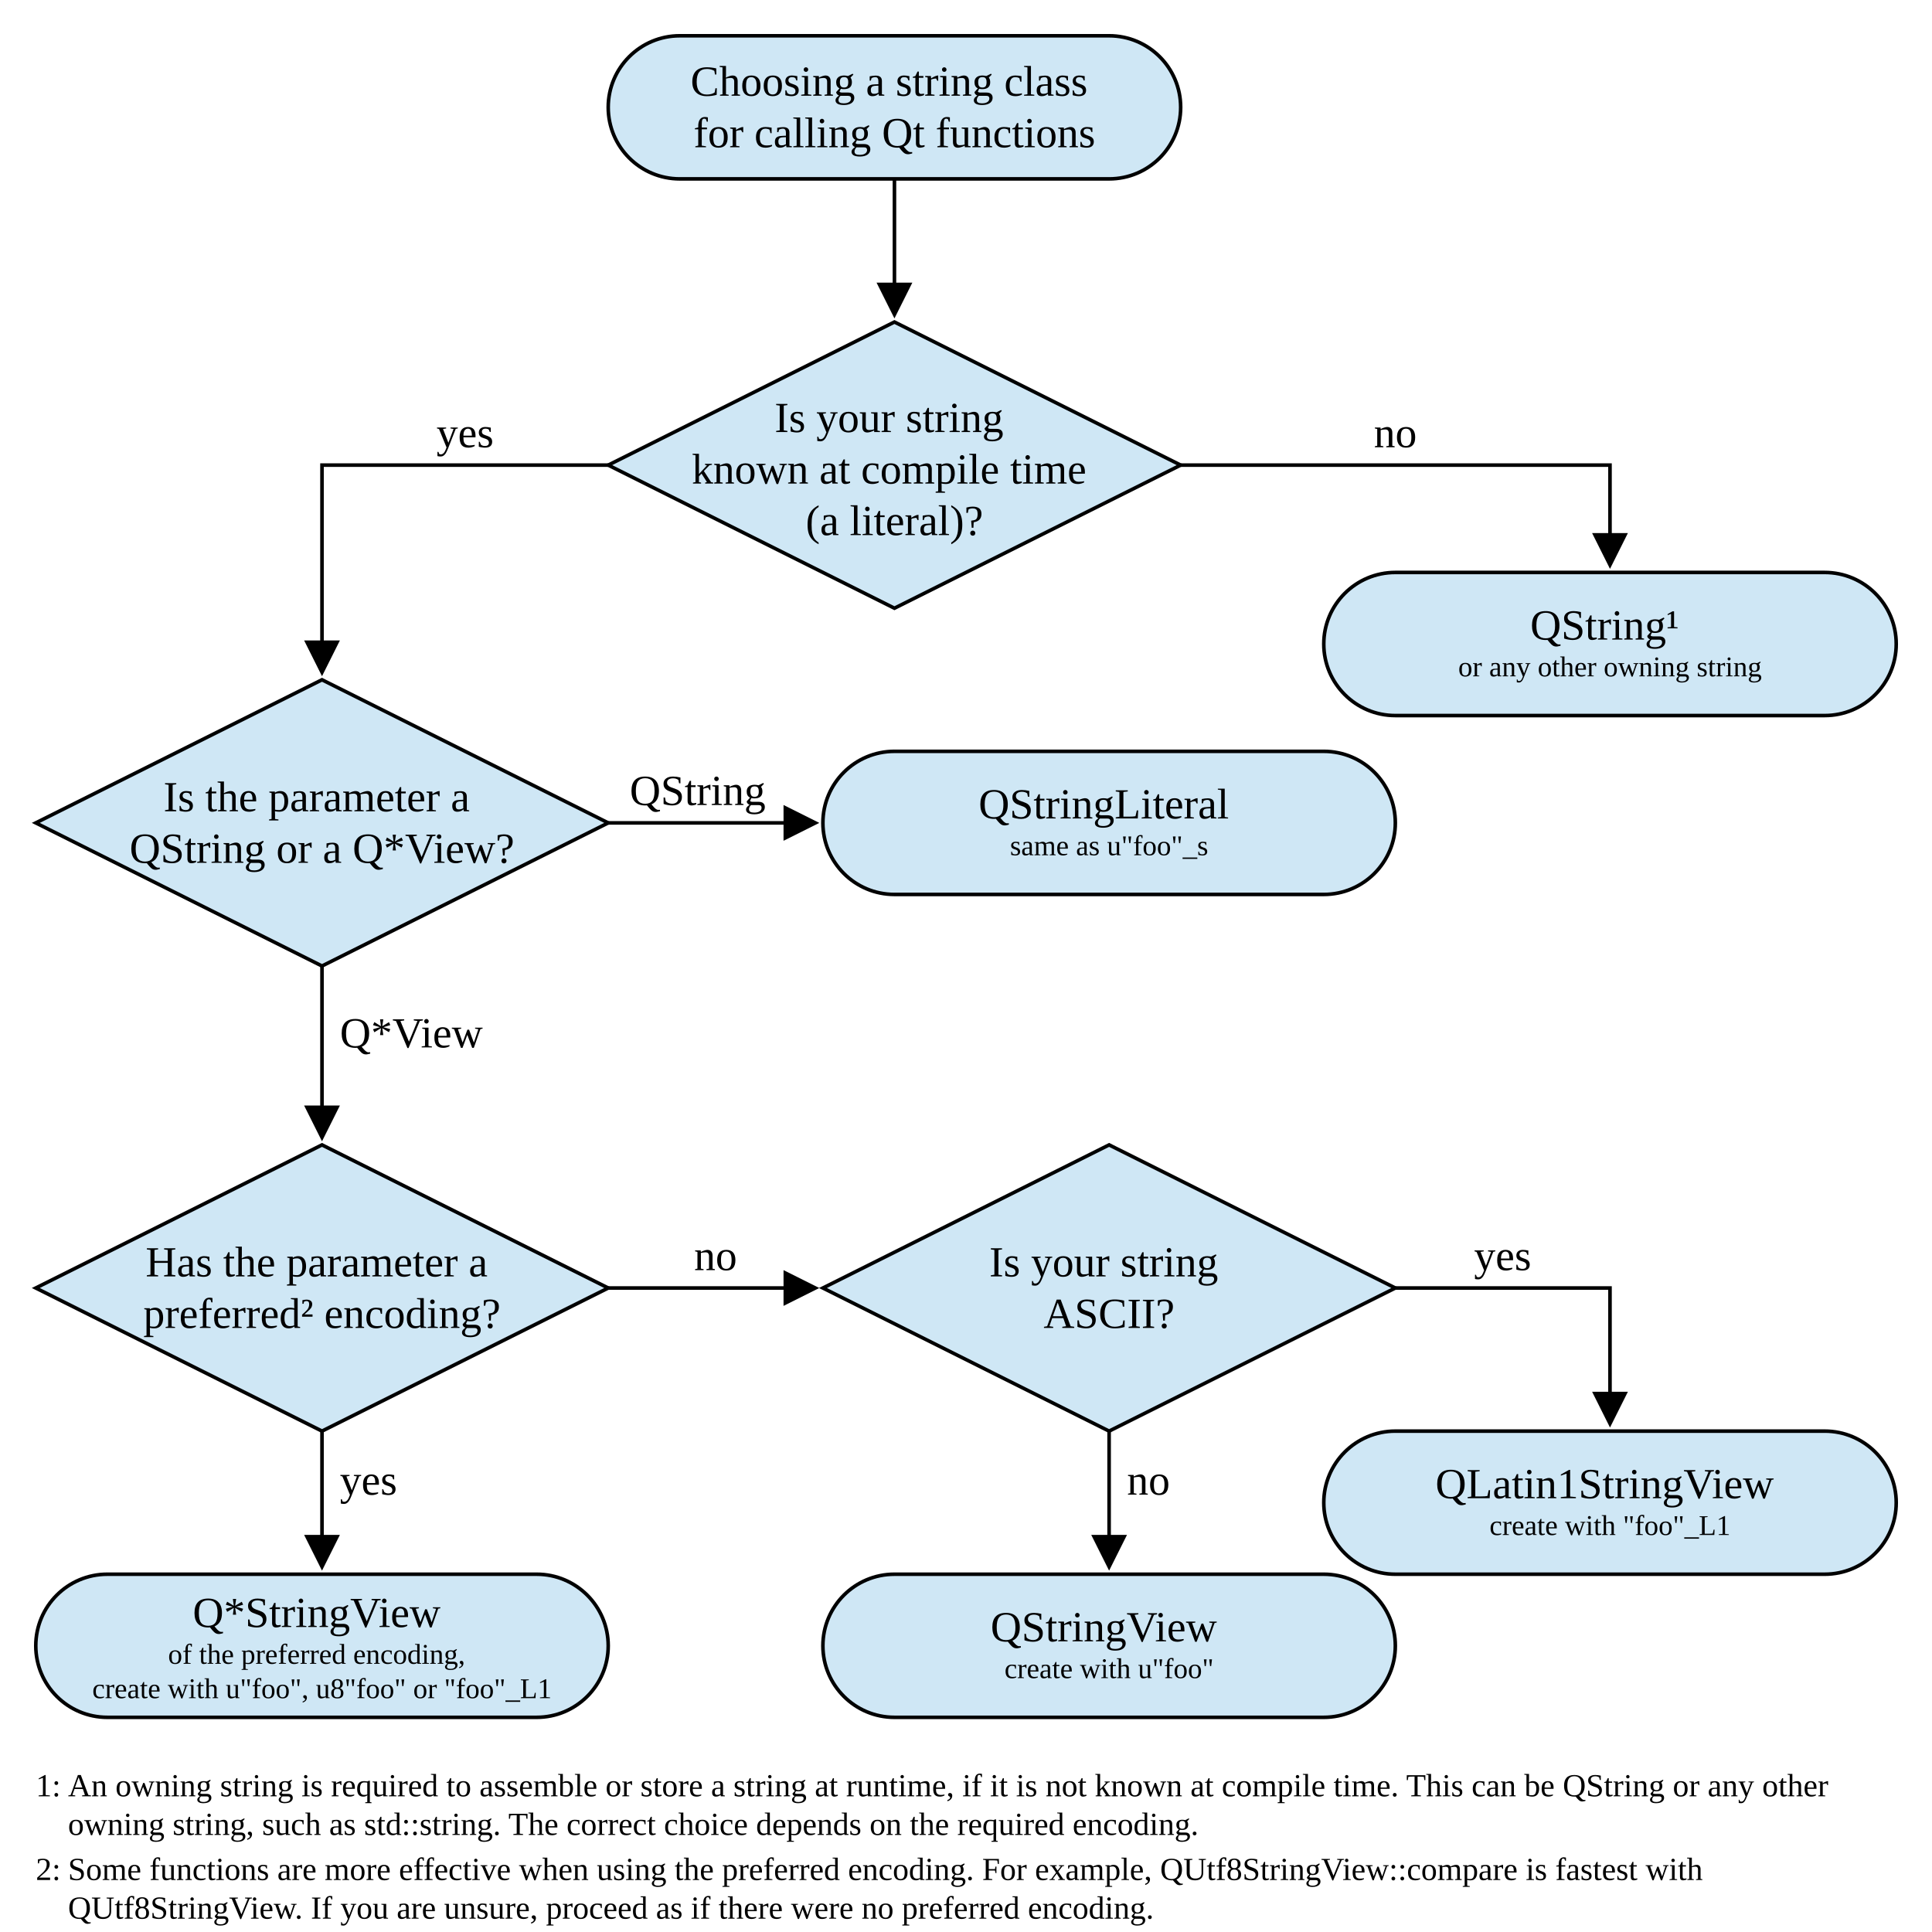
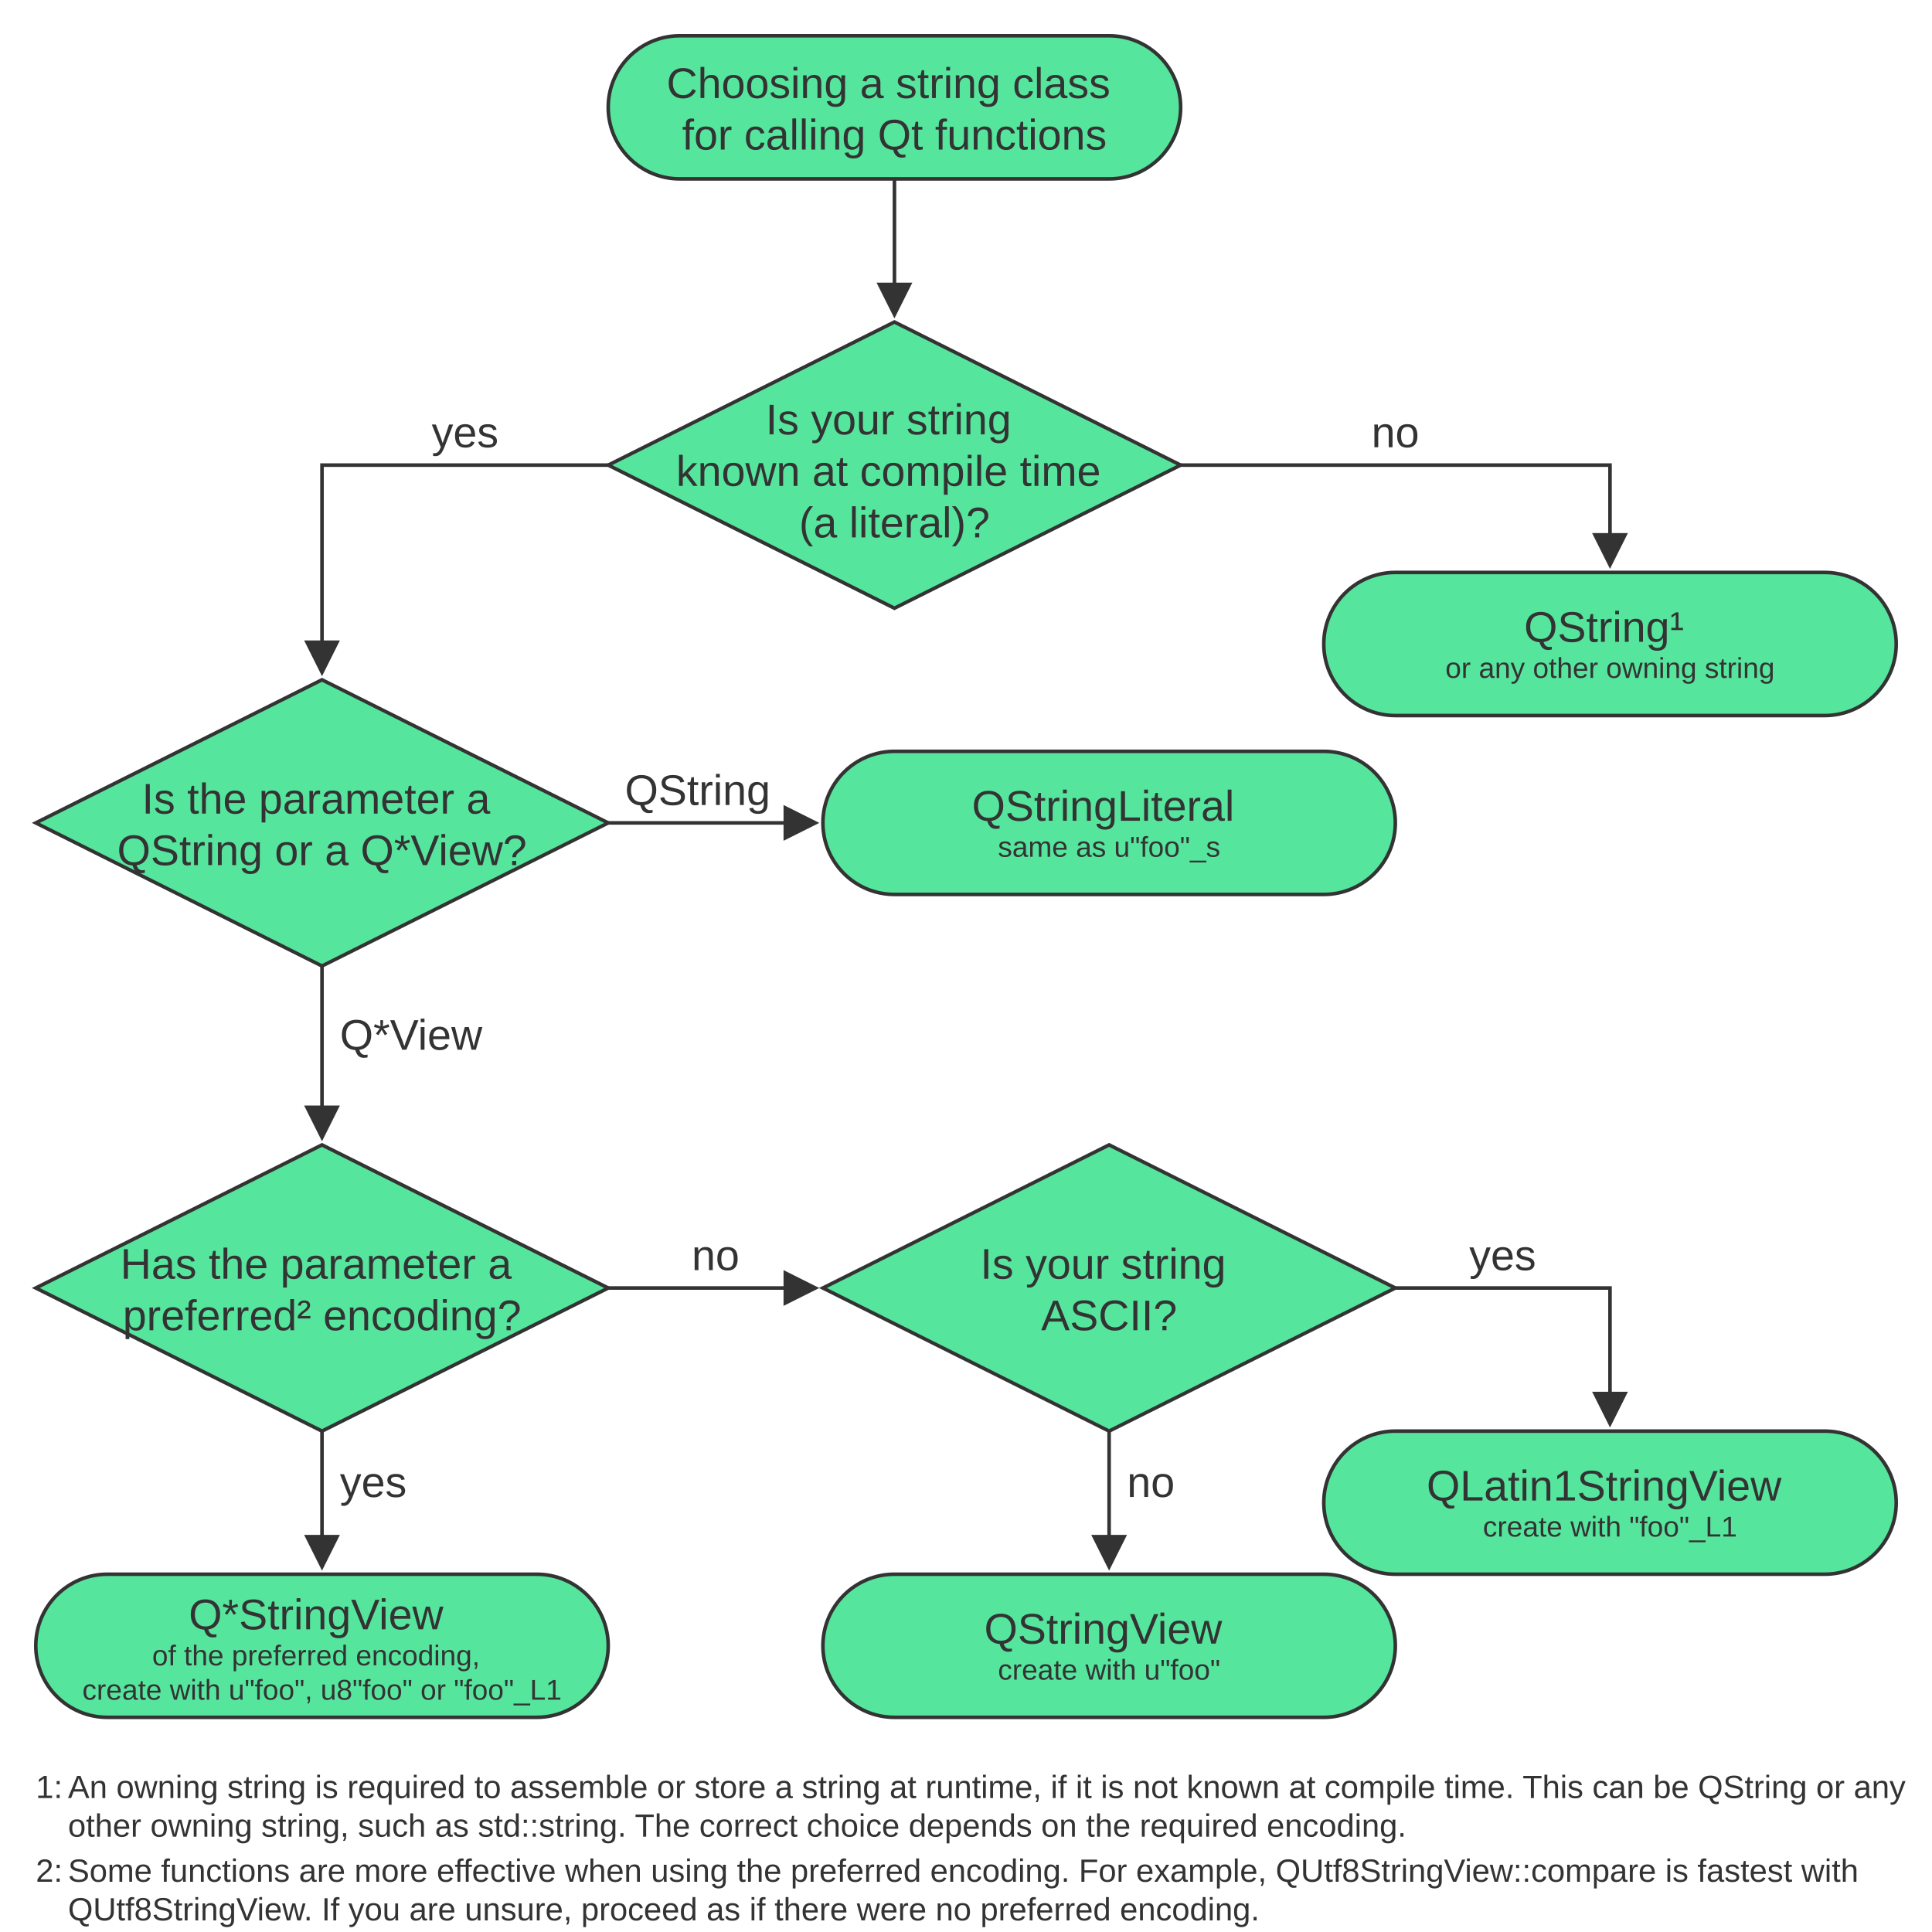
<svg xmlns="http://www.w3.org/2000/svg" viewBox="-410 -30 540 540" version="1.1">
+   <style>
+     svg path.node { fill: inherit; stroke: inherit; }
+     [data-theme="dark"] svg .node-style { fill: #1A8550; stroke: #F2F2F2; }
+     [data-theme="dark"] svg #footnotes { fill: #F2F2F2; }
+     [data-theme="dark"] svg #arrow-tip { fill: #F2F2F2; }
+     [data-theme="dark"] svg .arrow-style { stroke: #F2F2F2; }
+     [data-theme="dark"] svg .text-style { font: 12px arial; fill: #F2F2F2; }
+     [data-theme="dark"] svg .text-style-arrows { font: 12px arial; fill: #F2F2F2; }
+ 
+     [data-theme="light"] svg .node-style { fill: #56E59D; stroke: #333333; }
+     [data-theme="light"] svg #footnotes { fill: #333333; }
+     [data-theme="light"] svg #arrow-tip { fill: #333333; }
+     [data-theme="light"] svg .arrow-style { stroke: #333333; }
+     [data-theme="light"] svg .text-style { font: 12px arial; fill: #333333; }
+     [data-theme="light"] svg .text-style-arrows { font: 12px arial; fill: #333333; }
+   </style>
  <defs>
-     <path id="raute" fill="#cfe7f5" stroke="black" stroke-width="1px" d="m 0 -40 L 80 0 L 0 40 L -80 0 z" />
-     <path id="lozenge" fill="#cfe7f5" stroke="black" stroke-width="1px" d="M -60,-20          h 120          a 20,20 0 0 1 20,20          v 0          a 20,20 0 0 1 -20,20          h -120          a 20,20 0 0 1 -20,-20          v 0          a 20,20 0 0 1 20,-20          Z" />
-     <path id="lozenge_small" fill="#cfe7f5" stroke="black" stroke-width="1px" d="M -40,-20          h 80          a 20,20 0 0 1 20,20          v 0          a 20,20 0 0 1 -20,20          h -80          a 20,20 0 0 1 -20,-20          v 0          a 20,20 0 0 1 20,-20          Z" />
+     <path id="raute" class="node" stroke-width="1px" d="m 0 -40 L 80 0 L 0 40 L -80 0 z" />
+     <path id="lozenge" class="node" stroke-width="1px" d="M -60,-20         h 120         a 20,20 0 0 1 20,20         v 0         a 20,20 0 0 1 -20,20         h -120         a 20,20 0 0 1 -20,-20         v 0         a 20,20 0 0 1 20,-20         Z" />
+     <path id="lozenge_small" class="node" stroke-width="1px" d="M -40,-20         h 80         a 20,20 0 0 1 20,20         v 0         a 20,20 0 0 1 -20,20         h -80         a 20,20 0 0 1 -20,-20         v 0         a 20,20 0 0 1 20,-20         Z" />
    <marker id="triangle" viewBox="0 0 10 10" refX="1" refY="5" markerUnits="strokeWidth" markerWidth="10" markerHeight="10" orient="auto">
-       <path d="M 0 0 L 10 5 L 0 10 z" fill="black" />
+       <path id="arrow-tip" d="M 0 0 L 10 5 L 0 10 z" fill="#333333" />
    </marker>
  </defs>
  <g id="start" transform="translate(-160, 0)">
-     <use href="#lozenge" />
-     <text font-size="12" fill="black" text-anchor="middle" dominant-baseline="middle" transform="translate(0, -6)">
+     <use class="node-style" href="#lozenge" fill="#56E59D" stroke="#333333" />
+     <text font-size="12" font-family="Arial" fill="#333333" text-anchor="middle" dominant-baseline="middle" transform="translate(0, -6)" class="text-style">
      <tspan x="0" dy="0em">Choosing a string class</tspan>
      <tspan x="0" dy="1.2em">for calling Qt functions</tspan>
    </text>
  </g>
  <g id="param_or_return" transform="translate(-160, 100)">
-     <use href="#raute" />
-     <text font-size="12" fill="black" text-anchor="middle" dominant-baseline="middle" transform="translate(0, -12)">
+     <use class="node-style" href="#raute" fill="#56E59D" stroke="#333333" />
+     <text font-size="12" font-family="Arial" fill="#333333" text-anchor="middle" dominant-baseline="middle" transform="translate(0, -12)" class="text-style">
      <tspan x="0" dy="0em">Is your string</tspan>
      <tspan x="0" dy="1.2em">known at compile time</tspan>
      <tspan x="0" dy="1.2em">(a literal)?</tspan>
    </text>
  </g>
  <g id="ref_or_perm" transform="translate(-320, 200)">
-     <use href="#raute" />
-     <text font-size="12" fill="black" text-anchor="middle" dominant-baseline="middle" transform="translate(0, -6)">
+     <use class="node-style" href="#raute" fill="#56E59D" stroke="#333333" />
+     <text font-size="12" font-family="Arial" fill="#333333" text-anchor="middle" dominant-baseline="middle" transform="translate(0, -6)" class="text-style">
      <tspan x="0" dy="0em">Is the parameter a</tspan>
      <tspan x="0" dy="1.2em">QString or a Q*View?</tspan>
    </text>
  </g>
  <g id="ref_or_perm" transform="translate(-320, 330)">
-     <use href="#raute" />
-     <text font-size="12" fill="black" text-anchor="middle" dominant-baseline="middle" transform="translate(0, -6)">
+     <use class="node-style" href="#raute" fill="#56E59D" stroke="#333333" />
+     <text font-size="12" font-family="Arial" fill="#333333" text-anchor="middle" dominant-baseline="middle" transform="translate(0, -6)" class="text-style">
      <tspan x="0" dy="0em">Has the parameter a</tspan>
      <tspan x="0" dy="1.2em">preferred² encoding?</tspan>
    </text>
  </g>
  <g id="make_copy" transform="translate(-100, 330)">
-     <use href="#raute" />
-     <text font-size="12" fill="black" text-anchor="middle" dominant-baseline="middle" transform="translate(0, -6)">
+     <use class="node-style" href="#raute" fill="#56E59D" stroke="#333333" />
+     <text font-size="12" font-family="Arial" fill="#333333" text-anchor="middle" dominant-baseline="middle" transform="translate(0, -6)" class="text-style">
      <tspan x="0" dy="0em">Is your string</tspan>
      <tspan x="0" dy="1.2em">ASCII?</tspan>
    </text>
  </g>
  <g transform="translate(40, 150)">
-     <use href="#lozenge" />
-     <text font-size="12" fill="black" text-anchor="middle" dominant-baseline="middle" transform="translate(0, -4)">
+     <use class="node-style" href="#lozenge" fill="#56E59D" stroke="#333333" />
+     <text font-size="12" font-family="Arial" fill="#333333" text-anchor="middle" dominant-baseline="middle" transform="translate(0, -4)" class="text-style">
      <tspan x="0" dy="0em">QString¹</tspan>
      <tspan font-size="8" x="0" dy="1.4em">or any other owning string</tspan>
    </text>
  </g>
  <g transform="translate(-100, 200)">
-     <use href="#lozenge" />
-     <text font-size="12" fill="black" text-anchor="middle" dominant-baseline="middle" transform="translate(0, -4)">
+     <use class="node-style" href="#lozenge" fill="#56E59D" stroke="#333333" />
+     <text font-size="12" font-family="Arial" fill="#333333" text-anchor="middle" dominant-baseline="middle" transform="translate(0, -4)" class="text-style">
      <tspan x="0" dy="0em">QStringLiteral</tspan>
      <tspan font-size="8" x="0" dy="1.4em">same as u"foo"_s</tspan>
    </text>
  </g>
  <g transform="translate(40, 390)">
-     <use href="#lozenge" />
-     <text font-size="12" fill="black" text-anchor="middle" dominant-baseline="middle" transform="translate(0, -4)">
+     <use class="node-style" href="#lozenge" fill="#56E59D" stroke="#333333" />
+     <text font-size="12" font-family="Arial" fill="#333333" text-anchor="middle" dominant-baseline="middle" transform="translate(0, -4)" class="text-style">
      <tspan x="0" dy="0em">QLatin1StringView</tspan>
      <tspan font-size="8" x="0" dy="1.4em">create with "foo"_L1</tspan>
    </text>
  </g>
  <g transform="translate(-100, 430)">
-     <use href="#lozenge" />
-     <text font-size="12" fill="black" text-anchor="middle" dominant-baseline="middle" transform="translate(0, -4)">
+     <use class="node-style" href="#lozenge" fill="#56E59D" stroke="#333333" />
+     <text font-size="12" font-family="Arial" fill="#333333" text-anchor="middle" dominant-baseline="middle" transform="translate(0, -4)" class="text-style">
      <tspan x="0" dy="0em">QStringView</tspan>
      <tspan font-size="8" x="0" dy="1.4em">create with u"foo"</tspan>
    </text>f
  </g>
  <g transform="translate(-320, 430)">
-     <use href="#lozenge" />
-     <text font-size="12" fill="black" text-anchor="middle" dominant-baseline="middle" transform="translate(0, -8)">
+     <use class="node-style" href="#lozenge" fill="#56E59D" stroke="#333333" />
+     <text font-size="12" font-family="Arial" fill="#333333" text-anchor="middle" dominant-baseline="middle" transform="translate(0, -8)" class="text-style">
      <tspan x="0" dy="0em">Q*StringView</tspan>
      <tspan font-size="8" x="0" dy="1.4em">of the preferred encoding,</tspan>
      <tspan font-size="8" x="0" dy="1.2em">create with u"foo", u8"foo" or "foo"_L1</tspan>
    </text>
  </g>
  <g transform="translate(-160, 20)">
-     <path fill="none" stroke="black" marker-end="url(#triangle)" d="M 0 0 l 0 30" />
+     <path fill="none" stroke="#333333" marker-end="url(#triangle)" class="arrow-style" d="M 0 0 l 0 30" />
  </g>
  <g transform="translate(-240, 100)">
-     <path fill="none" stroke="black" marker-end="url(#triangle)" d="M 0 0 l -80 0 l 0 50" />
-     <text x="-40" y="-5" font-size="12" fill="black" text-anchor="middle" dominant-baseline="auto">
+     <path fill="none" stroke="#333333" marker-end="url(#triangle)" class="arrow-style" d="M 0 0 l -80 0 l 0 50" />
+     <text x="-40" y="-5" font-size="12" font-family="Arial" fill="#333333" text-anchor="middle" dominant-baseline="auto" class="text-style-arrows">
      yes
    </text>
  </g>
  <g transform="translate(-80, 100)">
-     <path fill="none" stroke="black" marker-end="url(#triangle)" d="M 0 0 l 120 0 l 0 20" />
-     <text x="60" y="-5" font-size="12" fill="black" text-anchor="middle" dominant-baseline="auto">
+     <path fill="none" stroke="#333333" marker-end="url(#triangle)" class="arrow-style" d="M 0 0 l 120 0 l 0 20" />
+     <text x="60" y="-5" font-size="12" font-family="Arial" fill="#333333" text-anchor="middle" dominant-baseline="auto" class="text-style-arrows">
      no
    </text>
  </g>
  <g transform="translate(-240, 200)">
-     <path fill="none" stroke="black" marker-end="url(#triangle)" d="M 0 0 l 50 0 " />
-     <text x="25" y="-5" font-size="12" fill="black" text-anchor="middle" dominant-baseline="auto">
+     <path fill="none" stroke="#333333" marker-end="url(#triangle)" class="arrow-style" d="M 0 0 l 50 0 " />
+     <text x="25" y="-5" font-size="12" font-family="Arial" fill="#333333" text-anchor="middle" dominant-baseline="auto" class="text-style-arrows">
      QString
    </text>
  </g>
  <g transform="translate(-320, 240)">
-     <path fill="none" stroke="black" marker-end="url(#triangle)" d="M 0 0 l 0 40 " />
-     <text x="5" y="20" font-size="12" fill="black" text-anchor="left" dominant-baseline="middle">
+     <path fill="none" stroke="#333333" marker-end="url(#triangle)" class="arrow-style" d="M 0 0 l 0 40 " />
+     <text x="5" y="20" font-size="12" font-family="Arial" fill="#333333" text-anchor="left" dominant-baseline="middle" class="text-style-arrows">
      Q*View
    </text>
  </g>
  <g transform="translate(-240, 330)">
-     <path fill="none" stroke="black" marker-end="url(#triangle)" d="M 0 0 l 50 0" />
-     <text x="30" y="-5" font-size="12" fill="black" text-anchor="middle" dominant-baseline="auto">
+     <path fill="none" stroke="#333333" marker-end="url(#triangle)" class="arrow-style" d="M 0 0 l 50 0" />
+     <text x="30" y="-5" font-size="12" font-family="Arial" fill="#333333" text-anchor="middle" dominant-baseline="auto" class="text-style-arrows">
      no
    </text>
  </g>
  <g transform="translate(-320, 370)">
-     <path fill="none" stroke="black" marker-end="url(#triangle)" d="M 0 0 l 0 30" />
-     <text x="5" y="15" font-size="12" fill="black" text-anchor="left" dominant-baseline="middle">
+     <path fill="none" stroke="#333333" marker-end="url(#triangle)" class="arrow-style" d="M 0 0 l 0 30" />
+     <text x="5" y="15" font-size="12" font-family="Arial" fill="#333333" text-anchor="left" dominant-baseline="middle" class="text-style-arrows">
      yes
    </text>
  </g>
  <g transform="translate(-20, 330)">
-     <path fill="none" stroke="black" marker-end="url(#triangle)" d="M 0 0 l 60 0 l 0 30" />
-     <text x="30" y="-5" font-size="12" fill="black" text-anchor="middle" dominant-baseline="auto">
+     <path fill="none" stroke="#333333" marker-end="url(#triangle)" class="arrow-style" d="M 0 0 l 60 0 l 0 30" />
+     <text x="30" y="-5" font-size="12" font-family="Arial" fill="#333333" text-anchor="middle" dominant-baseline="auto" class="text-style-arrows">
      yes
    </text>
  </g>
  <g transform="translate(-100, 370)">
-     <path fill="none" stroke="black" marker-end="url(#triangle)" d="M 0 0 l 0 30" />
-     <text x="5" y="15" font-size="12" fill="black" text-anchor="left" dominant-baseline="middle">
+     <path fill="none" stroke="#333333" marker-end="url(#triangle)" class="arrow-style" d="M 0 0 l 0 30" />
+     <text x="5" y="15" font-size="12" font-family="Arial" fill="#333333" text-anchor="left" dominant-baseline="middle" class="text-style-arrows">
      no
    </text>
  </g>
  <g transform="translate(-400, 465)">
-     <text x="5" y="5" font-size="9" fill="black" text-anchor="left" dominant-baseline="middle">
+     <text id="footnotes" x="5" y="5" font-size="9" font-family="Arial" fill="#333333" text-anchor="left" dominant-baseline="middle">
      <tspan x="0" dy="0em">1:</tspan>
      <tspan x="1em" dy="0em">An owning string is required to assemble or store
        a string at runtime, if it is not known at compile time. This can be
-         QString or any other</tspan>
-       <tspan x="1em" dy="1.2em">owning string, such as std::string. The correct
+         QString or any</tspan>
+       <tspan x="1em" dy="1.2em">other owning string, such as std::string. The correct
        choice depends on the required encoding.</tspan>
      <tspan x="0" dy="1.4em">2:</tspan>
      <tspan x="1em" dy="0em">Some functions are more effective when using the
        preferred encoding. For example, QUtf8StringView::compare is fastest
        with</tspan>
      <tspan x="1em" dy="1.2em">QUtf8StringView. If you are unsure, proceed as
        if there were no preferred encoding.</tspan>
    </text>
  </g>
</svg>
